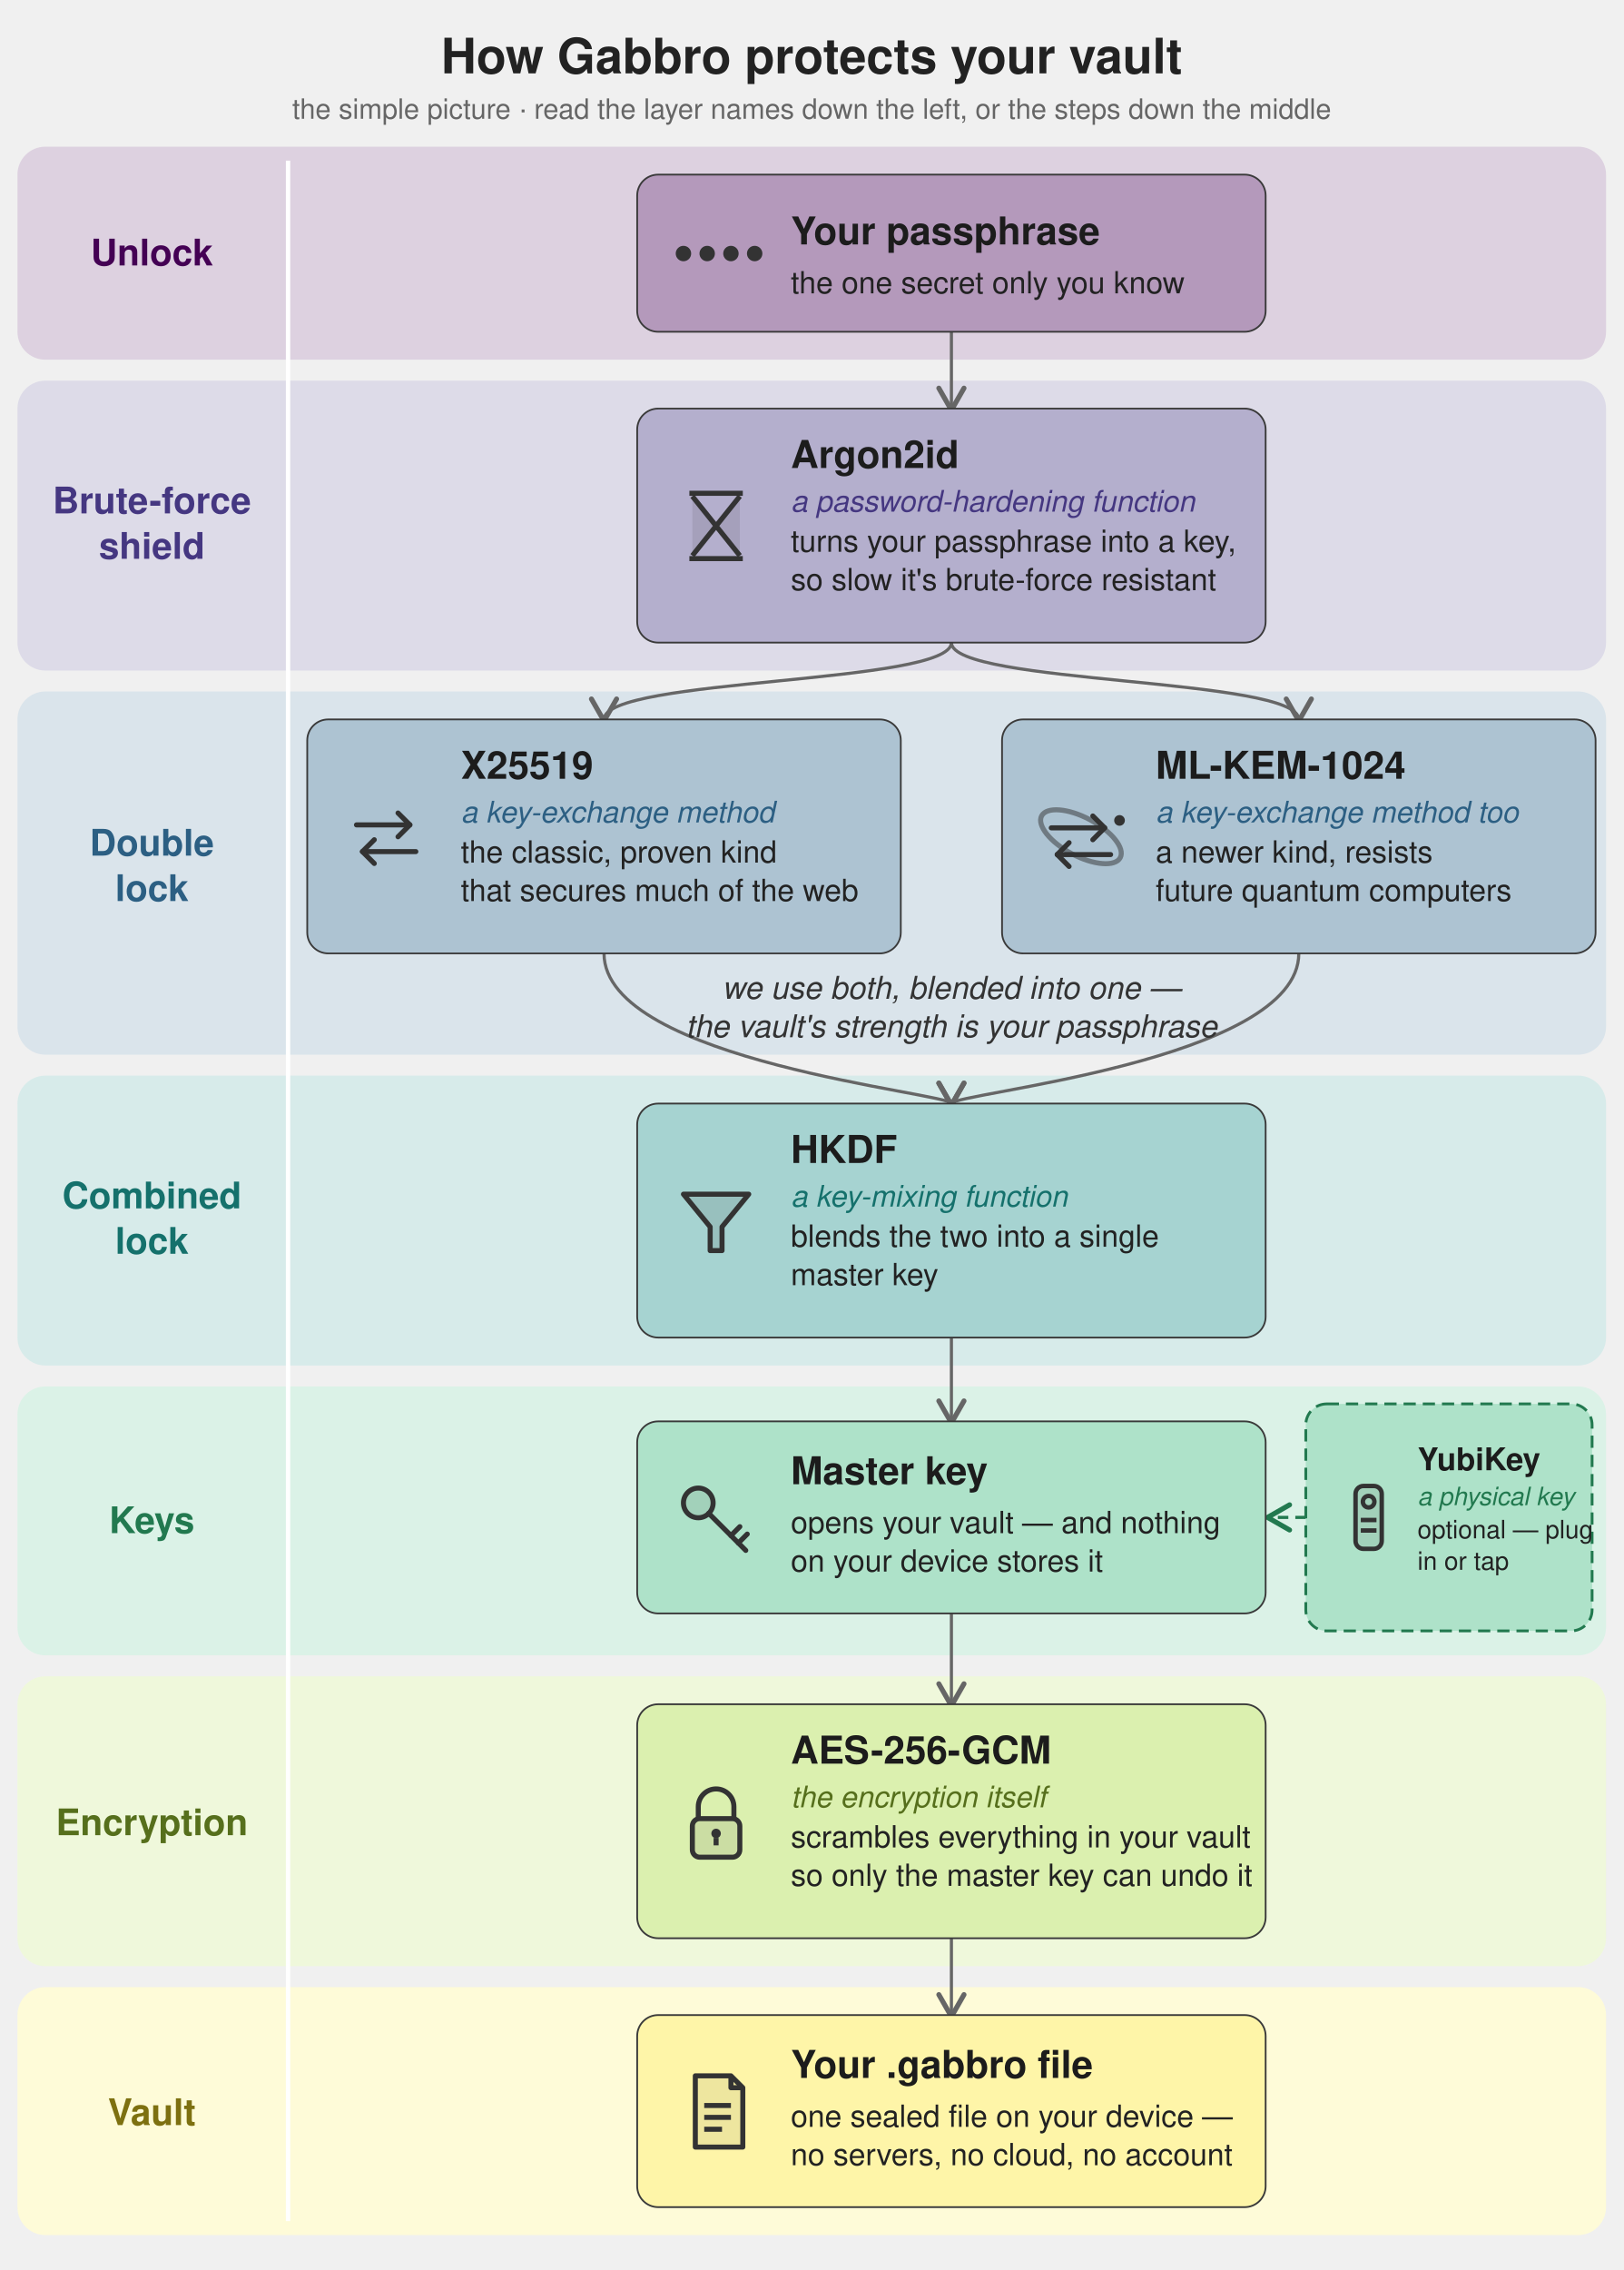
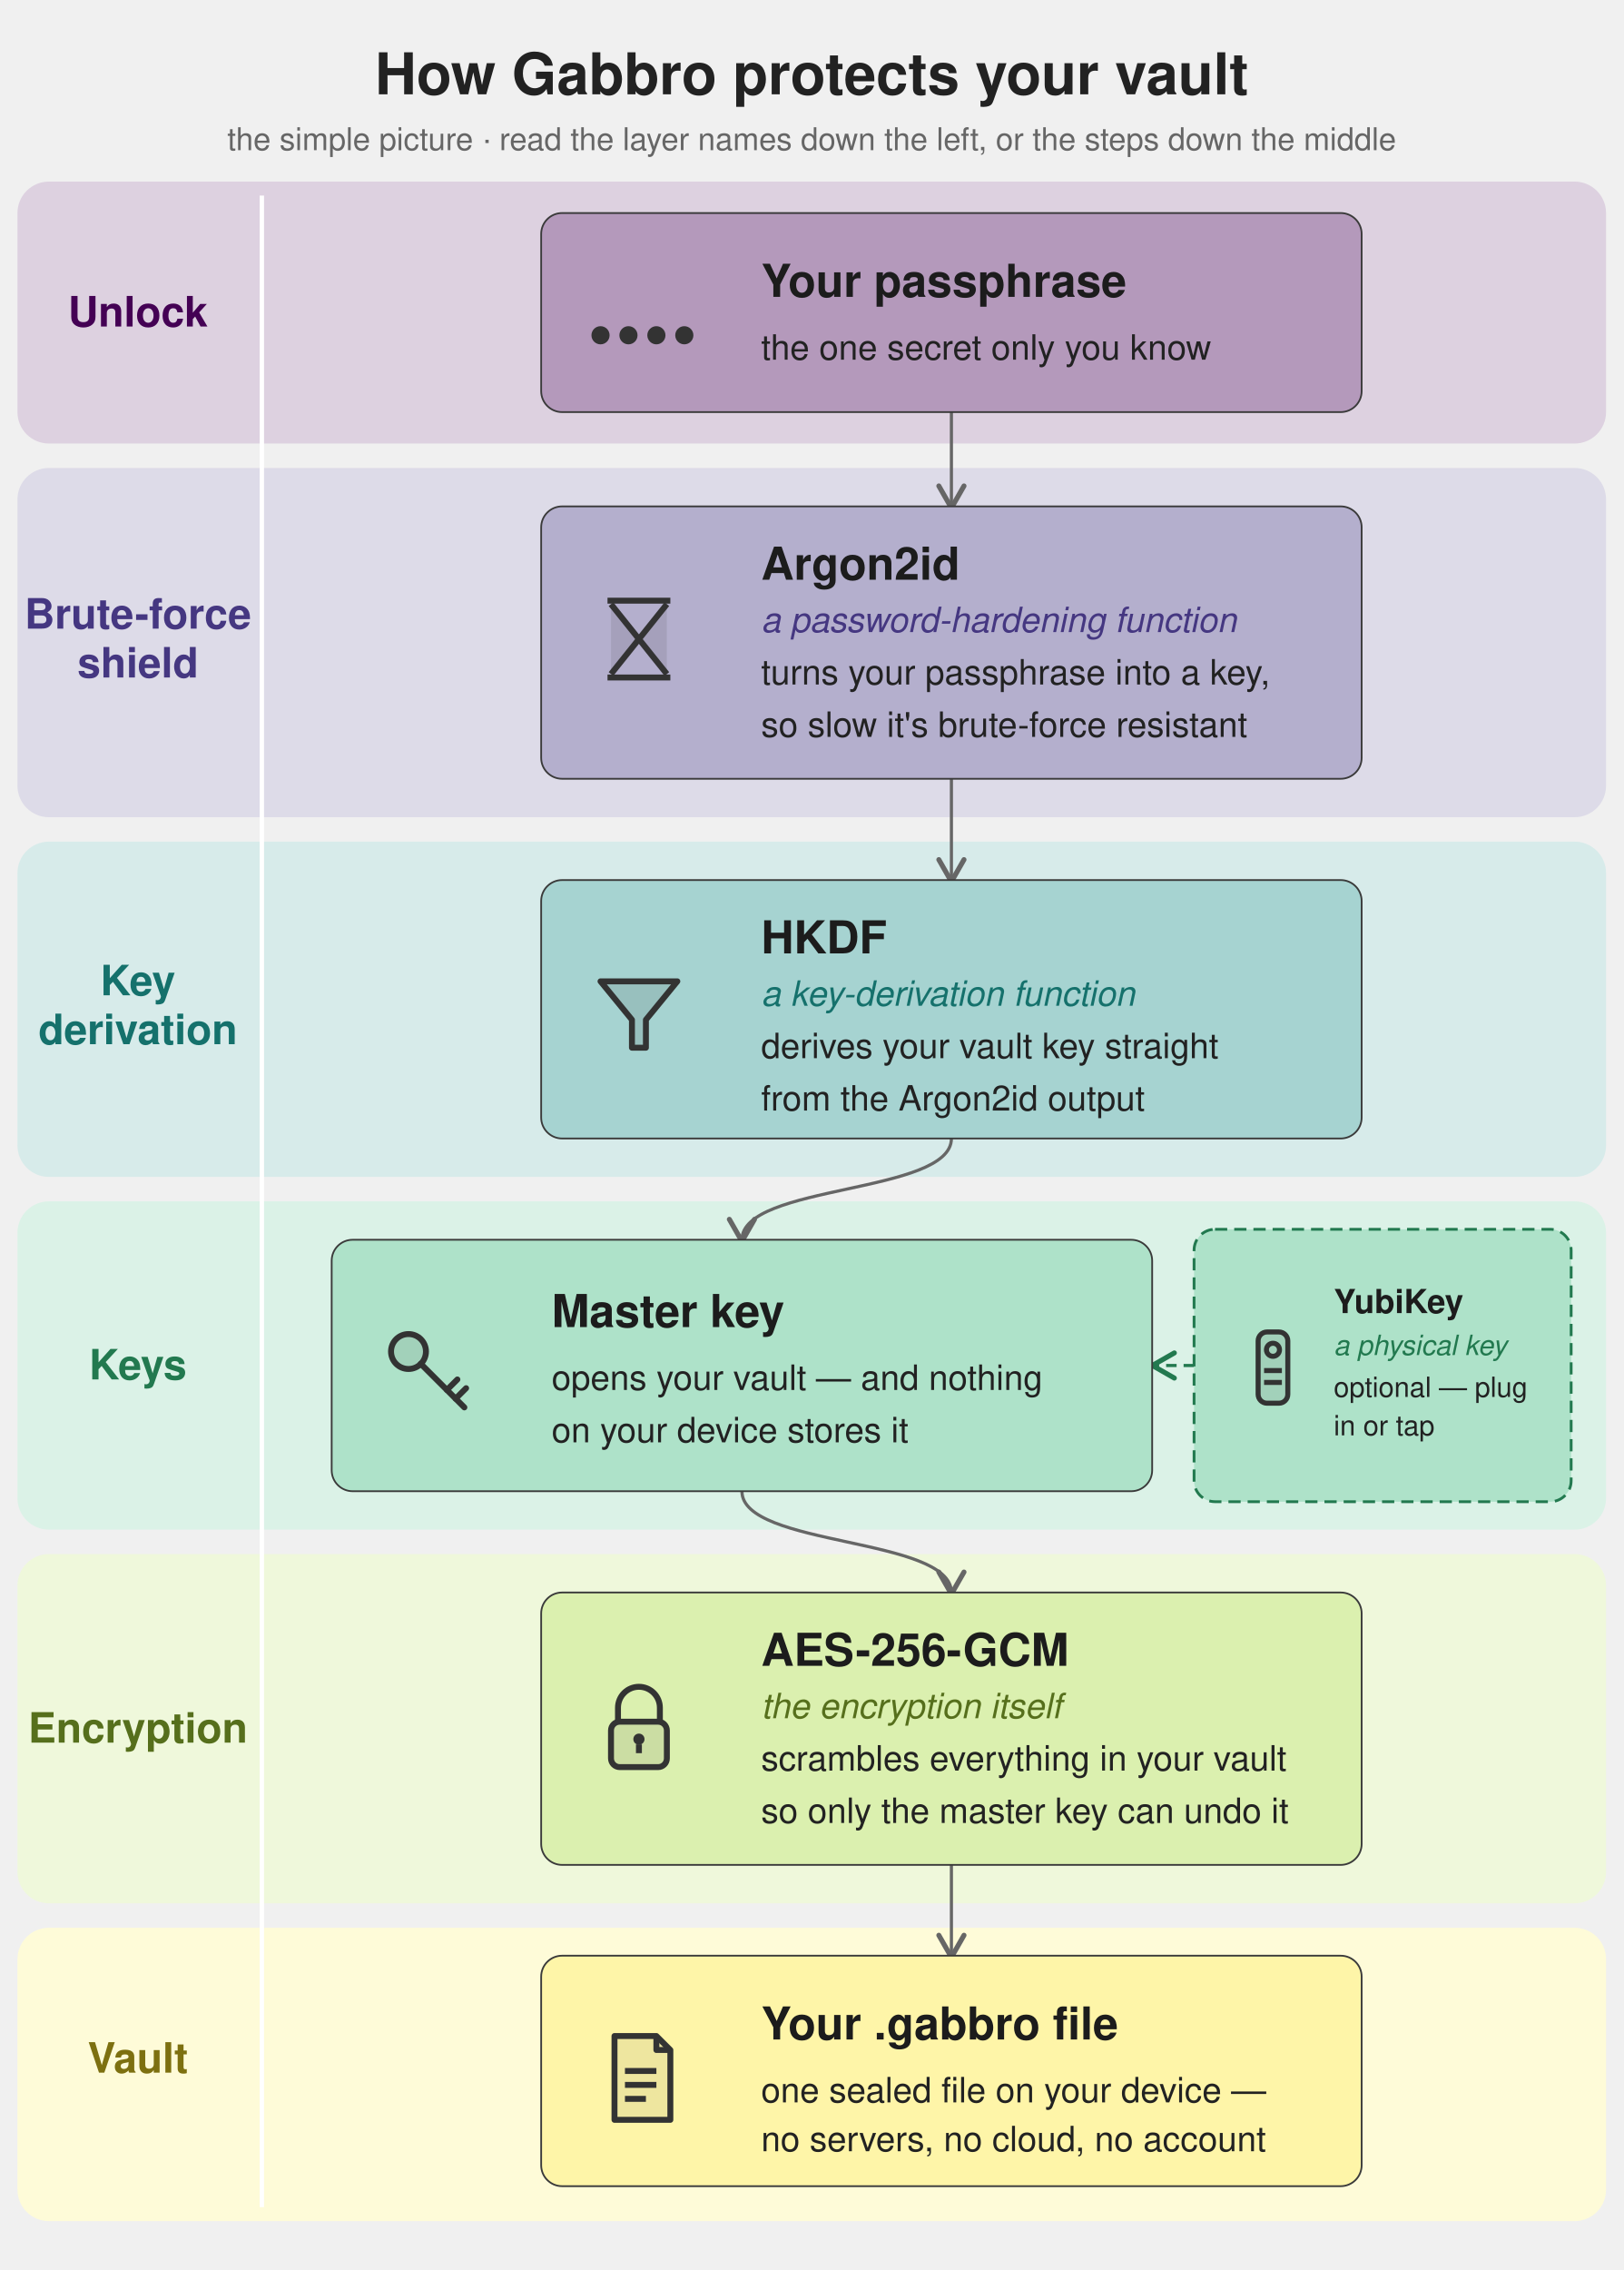
<svg xmlns="http://www.w3.org/2000/svg" xmlns:xlink="http://www.w3.org/1999/xlink" width="930" height="1300" viewBox="0 0 930 1300" font-family="Helvetica, Arial, sans-serif">
  <defs>
    <marker id="arr" markerWidth="10" markerHeight="10" refX="7.5" refY="5" orient="auto">
      <path d="M1,1 L8,5 L1,9" fill="none" stroke="#666" stroke-width="1.6" stroke-linecap="round" stroke-linejoin="round" />
    </marker>
    <marker id="arrK" markerWidth="10" markerHeight="10" refX="7.5" refY="5" orient="auto">
      <path d="M1,1 L8,5 L1,9" fill="none" stroke="#22794f" stroke-width="1.6" stroke-linecap="round" stroke-linejoin="round" />
    </marker>
    <g id="ic_dots" fill="#333" stroke="none">
      <circle cx="5" cy="16" r="2.6" />
      <circle cx="13" cy="16" r="2.6" />
      <circle cx="21" cy="16" r="2.6" />
      <circle cx="29" cy="16" r="2.6" />
    </g>
    <g id="ic_hourglass" fill="none" stroke="#333" stroke-width="1.7" stroke-linejoin="round">
      <path d="M7,5 H25 M7,27 H25" />
      <path d="M8,6 L16,16 L8,26" fill="#333" fill-opacity="0.12" />
      <path d="M24,6 L16,16 L24,26" fill="#333" fill-opacity="0.12" />
-     </g>
-     <g id="ic_swap" fill="none" stroke="#333" stroke-width="1.7" stroke-linecap="round" stroke-linejoin="round">
-       <path d="M6,12 H24" />
-       <path d="M20,8 L24,12 L20,16" />
-       <path d="M26,21 H8" />
-       <path d="M12,17 L8,21 L12,25" />
-     </g>
-     <g id="ic_swap_q" fill="none" stroke="#333" stroke-width="1.7" stroke-linecap="round" stroke-linejoin="round">
-       <path d="M6,13 H24" />
-       <path d="M20,9 L24,13 L20,17" />
-       <path d="M26,22 H8" />
-       <path d="M12,18 L8,22 L12,26" />
-       <ellipse cx="16" cy="16" rx="15" ry="6.5" transform="rotate(28 16 16)" stroke-opacity="0.5" />
-       <circle cx="29" cy="10.5" r="1.8" fill="#333" stroke="none" />
    </g>
    <g id="ic_funnel" fill="#333" fill-opacity="0.12" stroke="#333" stroke-width="1.7" stroke-linejoin="round">
      <path d="M5,7 H27 L18,18 V26 H14 V18 Z" />
    </g>
    <g id="ic_usbkey" fill="none" stroke="#333" stroke-width="1.7" stroke-linejoin="round">
      <rect x="11" y="4" width="10" height="24" rx="3" fill="#333" fill-opacity="0.10" />
      <circle cx="16" cy="10" r="2.2" />
      <path d="M13,17 H19 M13,21 H19" />
    </g>
    <g id="ic_key" fill="none" stroke="#333" stroke-width="1.7" stroke-linecap="round" stroke-linejoin="round">
      <circle cx="10" cy="11" r="5" fill="#333" fill-opacity="0.10" />
      <path d="M13.5,14.5 L26,27" />
      <path d="M21,22 L24,19 M23.5,24.5 L26.5,21.5" />
    </g>
    <g id="ic_lock" fill="none" stroke="#333" stroke-width="1.7" stroke-linejoin="round">
      <path d="M10,15 V11 a6,6 0 0 1 12,0 V15" />
      <rect x="8" y="15" width="16" height="13" rx="2.5" fill="#333" fill-opacity="0.10" />
      <circle cx="16" cy="20" r="1.6" fill="#333" stroke="none" />
      <path d="M16,21.5 V24" />
    </g>
    <g id="ic_doc" fill="none" stroke="#333" stroke-width="1.7" stroke-linejoin="round">
      <path d="M9,4 H21 L25,8 V28 H9 Z" fill="#333" fill-opacity="0.08" />
      <path d="M21,4 V8 H25" />
      <path d="M12,14 H21 M12,18 H21 M12,22 H18" />
    </g>
  </defs>
-   <text x="465" y="42" text-anchor="middle" font-size="28" font-weight="bold" fill="#222">How Gabbro protects your vault</text>
-   <text x="465" y="68" text-anchor="middle" font-size="16" fill="#666">the simple picture · read the layer names down the left, or the steps down the middle</text>
+   <text x="465" y="54" text-anchor="middle" font-size="33" font-weight="bold" fill="#222">How Gabbro protects your vault</text>
+   <text x="465" y="86" text-anchor="middle" font-size="18" fill="#666">the simple picture · read the layer names down the left, or the steps down the middle</text>
  <g stroke="none">
-     <rect x="10" y="84" width="910" height="122" rx="16" fill="#DDD1E0" />
-     <rect x="10" y="218" width="910" height="166" rx="16" fill="#DDDBE8" />
-     <rect x="10" y="396" width="910" height="208" rx="16" fill="#DAE4EB" />
-     <rect x="10" y="616" width="910" height="166" rx="16" fill="#D7EBEA" />
-     <rect x="10" y="794" width="910" height="154" rx="16" fill="#DBF2E7" />
-     <rect x="10" y="960" width="910" height="166" rx="16" fill="#EFF8DB" />
-     <rect x="10" y="1138" width="910" height="142" rx="16" fill="#FEFBD8" />
+     <rect x="10" y="104" width="910" height="150" rx="18" fill="#DDD1E0" />
+     <rect x="10" y="268" width="910" height="200" rx="18" fill="#DDDBE8" />
+     <rect x="10" y="482" width="910" height="192" rx="18" fill="#D7EBEA" />
+     <rect x="10" y="688" width="910" height="188" rx="18" fill="#DBF2E7" />
+     <rect x="10" y="890" width="910" height="200" rx="18" fill="#EFF8DB" />
+     <rect x="10" y="1104" width="910" height="168" rx="18" fill="#FEFBD8" />
  </g>
-   <line x1="165" y1="92" x2="165" y2="1272" stroke="#FFFFFF" stroke-width="2.5" />
-   <g text-anchor="middle" font-weight="bold" font-size="21">
-     <text x="87" y="152" fill="#440154">Unlock</text>
-     <text x="87" y="294" fill="#453781">Brute-force</text>
-     <text x="87" y="320" fill="#453781">shield</text>
-     <text x="87" y="490" fill="#2c5f83">Double</text>
-     <text x="87" y="516" fill="#2c5f83">lock</text>
-     <text x="87" y="692" fill="#15716c">Combined</text>
-     <text x="87" y="718" fill="#15716c">lock</text>
-     <text x="87" y="878" fill="#22794f">Keys</text>
-     <text x="87" y="1051" fill="#566f1c">Encryption</text>
-     <text x="87" y="1217" fill="#7d7010">Vault</text>
+   <line x1="150" y1="112" x2="150" y2="1264" stroke="#FFFFFF" stroke-width="2.5" />
+   <g text-anchor="middle" font-weight="bold" font-size="24">
+     <text x="79" y="187" fill="#440154">Unlock</text>
+     <text x="79" y="360" fill="#453781">Brute-force</text>
+     <text x="79" y="388" fill="#453781">shield</text>
+     <text x="79" y="570" fill="#15716c">Key</text>
+     <text x="79" y="598" fill="#15716c">derivation</text>
+     <text x="79" y="790" fill="#22794f">Keys</text>
+     <text x="79" y="998" fill="#566f1c">Encryption</text>
+     <text x="79" y="1187" fill="#7d7010">Vault</text>
  </g>
  <g stroke="#666" stroke-width="1.8" fill="none">
-     <path d="M545,190 V234" marker-end="url(#arr)" />
-     <path d="M545,368 C545,392 346,388 346,412" marker-end="url(#arr)" />
-     <path d="M545,368 C545,392 744,388 744,412" marker-end="url(#arr)" />
-     <path d="M346,546 C346,608 545,626 545,632" marker-end="url(#arr)" />
-     <path d="M744,546 C744,608 545,626 545,632" marker-end="url(#arr)" />
-     <path d="M545,766 V814" marker-end="url(#arr)" />
-     <path d="M545,924 V976" marker-end="url(#arr)" />
-     <path d="M545,1110 V1154" marker-end="url(#arr)" />
+     <path d="M545,236 V290" marker-end="url(#arr)" />
+     <path d="M545,446 V504" marker-end="url(#arr)" />
+     <path d="M545,652 C545,684 425,678 425,710" marker-end="url(#arr)" />
+     <path d="M425,854 C425,886 545,880 545,912" marker-end="url(#arr)" />
+     <path d="M545,1068 V1120" marker-end="url(#arr)" />
  </g>
-   <path d="M748,869 H727" stroke="#22794f" stroke-width="1.8" fill="none" stroke-dasharray="6 4" marker-end="url(#arrK)" />
-   <rect x="365" y="100" width="360" height="90" rx="12" fill="#B499BB" stroke="#3a3a3a" />
-   <use xlink:href="#ic_dots" transform="translate(383,118) scale(1.7)" />
-   <text x="453" y="140" font-size="22" font-weight="bold" fill="#1c1c1c">Your passphrase</text>
-   <text x="453" y="168" font-size="17.5" fill="#222">the one secret only you know</text>
-   <rect x="365" y="234" width="360" height="134" rx="12" fill="#B4AFCD" stroke="#3a3a3a" />
-   <use xlink:href="#ic_hourglass" transform="translate(383,274) scale(1.7)" />
-   <text x="453" y="268" font-size="22" font-weight="bold" fill="#1c1c1c">Argon2id</text>
-   <text x="453" y="293" font-size="17" font-style="italic" fill="#453781">a password-hardening function</text>
-   <text x="453" y="316" font-size="17.5" fill="#222">turns your passphrase into a key,</text>
-   <text x="453" y="338" font-size="17.5" fill="#222">so slow it's brute-force resistant</text>
-   <rect x="176" y="412" width="340" height="134" rx="12" fill="#ADC3D2" stroke="#3a3a3a" />
-   <use xlink:href="#ic_swap" transform="translate(194,452) scale(1.7)" />
-   <text x="264" y="446" font-size="22" font-weight="bold" fill="#1c1c1c">X25519</text>
-   <text x="264" y="471" font-size="17" font-style="italic" fill="#2c5f83">a key-exchange method</text>
-   <text x="264" y="494" font-size="17.5" fill="#222">the classic, proven kind</text>
-   <text x="264" y="516" font-size="17.5" fill="#222">that secures much of the web</text>
-   <rect x="574" y="412" width="340" height="134" rx="12" fill="#ADC3D2" stroke="#3a3a3a" />
-   <use xlink:href="#ic_swap_q" transform="translate(592,452) scale(1.7)" />
-   <text x="662" y="446" font-size="22" font-weight="bold" fill="#1c1c1c">ML-KEM-1024</text>
-   <text x="662" y="471" font-size="17" font-style="italic" fill="#2c5f83">a key-exchange method too</text>
-   <text x="662" y="494" font-size="17.5" fill="#222">a newer kind, resists</text>
-   <text x="662" y="516" font-size="17.5" fill="#222">future quantum computers</text>
-   <text x="545" y="572" text-anchor="middle" font-size="18" font-style="italic" fill="#333">we use both, blended into one —</text>
-   <text x="545" y="594" text-anchor="middle" font-size="18" font-style="italic" fill="#333">the vault's strength is your passphrase</text>
-   <rect x="365" y="632" width="360" height="134" rx="12" fill="#A6D3D1" stroke="#3a3a3a" />
-   <use xlink:href="#ic_funnel" transform="translate(383,672) scale(1.7)" />
-   <text x="453" y="666" font-size="22" font-weight="bold" fill="#1c1c1c">HKDF</text>
-   <text x="453" y="691" font-size="17" font-style="italic" fill="#15716c">a key-mixing function</text>
-   <text x="453" y="714" font-size="17.5" fill="#222">blends the two into a single</text>
-   <text x="453" y="736" font-size="17.5" fill="#222">master key</text>
-   <rect x="365" y="814" width="360" height="110" rx="12" fill="#AEE2C9" stroke="#3a3a3a" />
-   <use xlink:href="#ic_key" transform="translate(383,842) scale(1.7)" />
-   <text x="453" y="850" font-size="22" font-weight="bold" fill="#1c1c1c">Master key</text>
-   <text x="453" y="878" font-size="17.5" fill="#222">opens your vault — and nothing</text>
-   <text x="453" y="900" font-size="17.5" fill="#222">on your device stores it</text>
-   <rect x="748" y="804" width="164" height="130" rx="12" fill="#AEE2C9" stroke="#22794f" stroke-width="1.6" stroke-dasharray="7 4" />
-   <use xlink:href="#ic_usbkey" transform="translate(760,845) scale(1.5)" />
-   <text x="812" y="842" font-size="18" font-weight="bold" fill="#1c1c1c">YubiKey</text>
-   <text x="812" y="862" font-size="14.5" font-style="italic" fill="#22794f">a physical key</text>
-   <text x="812" y="881" font-size="14.5" fill="#222">optional — plug</text>
-   <text x="812" y="899" font-size="14.5" fill="#222">in or tap</text>
-   <rect x="365" y="976" width="360" height="134" rx="12" fill="#DBF0AF" stroke="#3a3a3a" />
-   <use xlink:href="#ic_lock" transform="translate(383,1016) scale(1.7)" />
-   <text x="453" y="1010" font-size="22" font-weight="bold" fill="#1c1c1c">AES-256-GCM</text>
-   <text x="453" y="1035" font-size="17" font-style="italic" fill="#566f1c">the encryption itself</text>
-   <text x="453" y="1058" font-size="17.5" fill="#222">scrambles everything in your vault</text>
-   <text x="453" y="1080" font-size="17.5" fill="#222">so only the master key can undo it</text>
-   <rect x="365" y="1154" width="360" height="110" rx="12" fill="#FEF5A8" stroke="#3a3a3a" />
-   <use xlink:href="#ic_doc" transform="translate(383,1182) scale(1.7)" />
-   <text x="453" y="1190" font-size="22" font-weight="bold" fill="#1c1c1c">Your .gabbro file</text>
-   <text x="453" y="1218" font-size="17.5" fill="#222">one sealed file on your device —</text>
-   <text x="453" y="1240" font-size="17.5" fill="#222">no servers, no cloud, no account</text>
+   <path d="M684,782 H661" stroke="#22794f" stroke-width="1.8" fill="none" stroke-dasharray="6 4" marker-end="url(#arrK)" />
+   <rect x="310" y="122" width="470" height="114" rx="12" fill="#B499BB" stroke="#3a3a3a" />
+   <use xlink:href="#ic_dots" transform="translate(334,160) scale(2.0)" />
+   <text x="436" y="170" font-size="26" font-weight="bold" fill="#1c1c1c">Your passphrase</text>
+   <text x="436" y="206" font-size="20" fill="#222">the one secret only you know</text>
+   <rect x="310" y="290" width="470" height="156" rx="12" fill="#B4AFCD" stroke="#3a3a3a" />
+   <use xlink:href="#ic_hourglass" transform="translate(334,334) scale(2.0)" />
+   <text x="436" y="332" font-size="26" font-weight="bold" fill="#1c1c1c">Argon2id</text>
+   <text x="436" y="362" font-size="20" font-style="italic" fill="#453781">a password-hardening function</text>
+   <text x="436" y="392" font-size="20" fill="#222">turns your passphrase into a key,</text>
+   <text x="436" y="422" font-size="20" fill="#222">so slow it's brute-force resistant</text>
+   <rect x="310" y="504" width="470" height="148" rx="12" fill="#A6D3D1" stroke="#3a3a3a" />
+   <use xlink:href="#ic_funnel" transform="translate(334,548) scale(2.0)" />
+   <text x="436" y="546" font-size="26" font-weight="bold" fill="#1c1c1c">HKDF</text>
+   <text x="436" y="576" font-size="20" font-style="italic" fill="#15716c">a key-derivation function</text>
+   <text x="436" y="606" font-size="20" fill="#222">derives your vault key straight</text>
+   <text x="436" y="636" font-size="20" fill="#222">from the Argon2id output</text>
+   <rect x="190" y="710" width="470" height="144" rx="12" fill="#AEE2C9" stroke="#3a3a3a" />
+   <use xlink:href="#ic_key" transform="translate(214,752) scale(2.0)" />
+   <text x="316" y="760" font-size="26" font-weight="bold" fill="#1c1c1c">Master key</text>
+   <text x="316" y="796" font-size="20" fill="#222">opens your vault — and nothing</text>
+   <text x="316" y="826" font-size="20" fill="#222">on your device stores it</text>
+   <rect x="684" y="704" width="216" height="156" rx="12" fill="#AEE2C9" stroke="#22794f" stroke-width="1.6" stroke-dasharray="7 4" />
+   <use xlink:href="#ic_usbkey" transform="translate(702,756) scale(1.7)" />
+   <text x="764" y="752" font-size="19" font-weight="bold" fill="#1c1c1c">YubiKey</text>
+   <text x="764" y="776" font-size="16" font-style="italic" fill="#22794f">a physical key</text>
+   <text x="764" y="800" font-size="16" fill="#222">optional — plug</text>
+   <text x="764" y="822" font-size="16" fill="#222">in or tap</text>
+   <rect x="310" y="912" width="470" height="156" rx="12" fill="#DBF0AF" stroke="#3a3a3a" />
+   <use xlink:href="#ic_lock" transform="translate(334,956) scale(2.0)" />
+   <text x="436" y="954" font-size="26" font-weight="bold" fill="#1c1c1c">AES-256-GCM</text>
+   <text x="436" y="984" font-size="20" font-style="italic" fill="#566f1c">the encryption itself</text>
+   <text x="436" y="1014" font-size="20" fill="#222">scrambles everything in your vault</text>
+   <text x="436" y="1044" font-size="20" fill="#222">so only the master key can undo it</text>
+   <rect x="310" y="1120" width="470" height="132" rx="12" fill="#FEF5A8" stroke="#3a3a3a" />
+   <use xlink:href="#ic_doc" transform="translate(334,1158) scale(2.0)" />
+   <text x="436" y="1168" font-size="26" font-weight="bold" fill="#1c1c1c">Your .gabbro file</text>
+   <text x="436" y="1204" font-size="20" fill="#222">one sealed file on your device —</text>
+   <text x="436" y="1232" font-size="20" fill="#222">no servers, no cloud, no account</text>
</svg>
